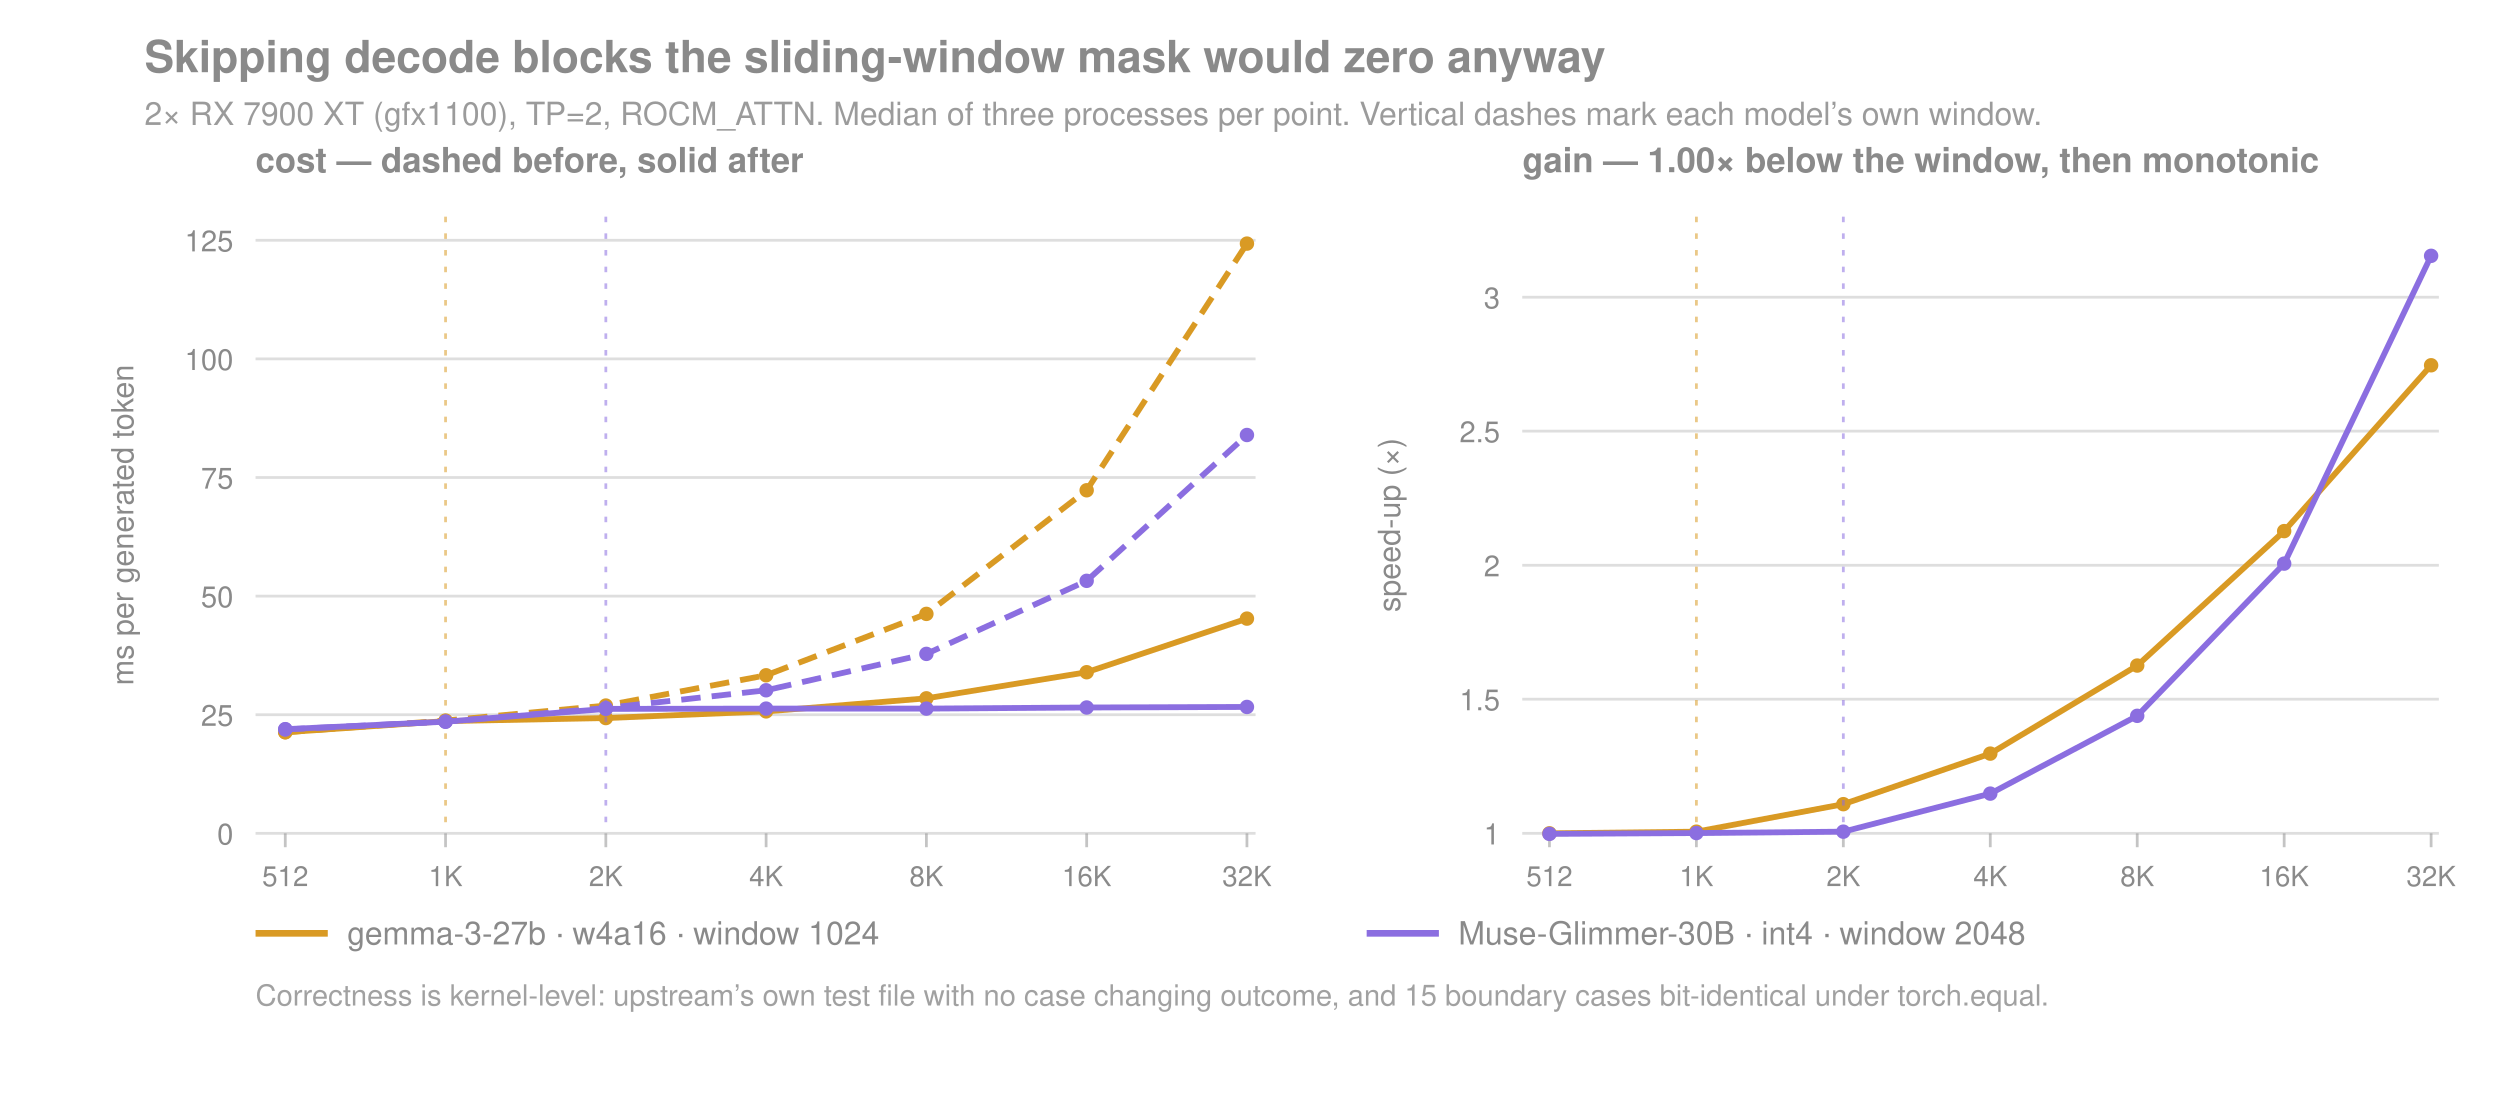
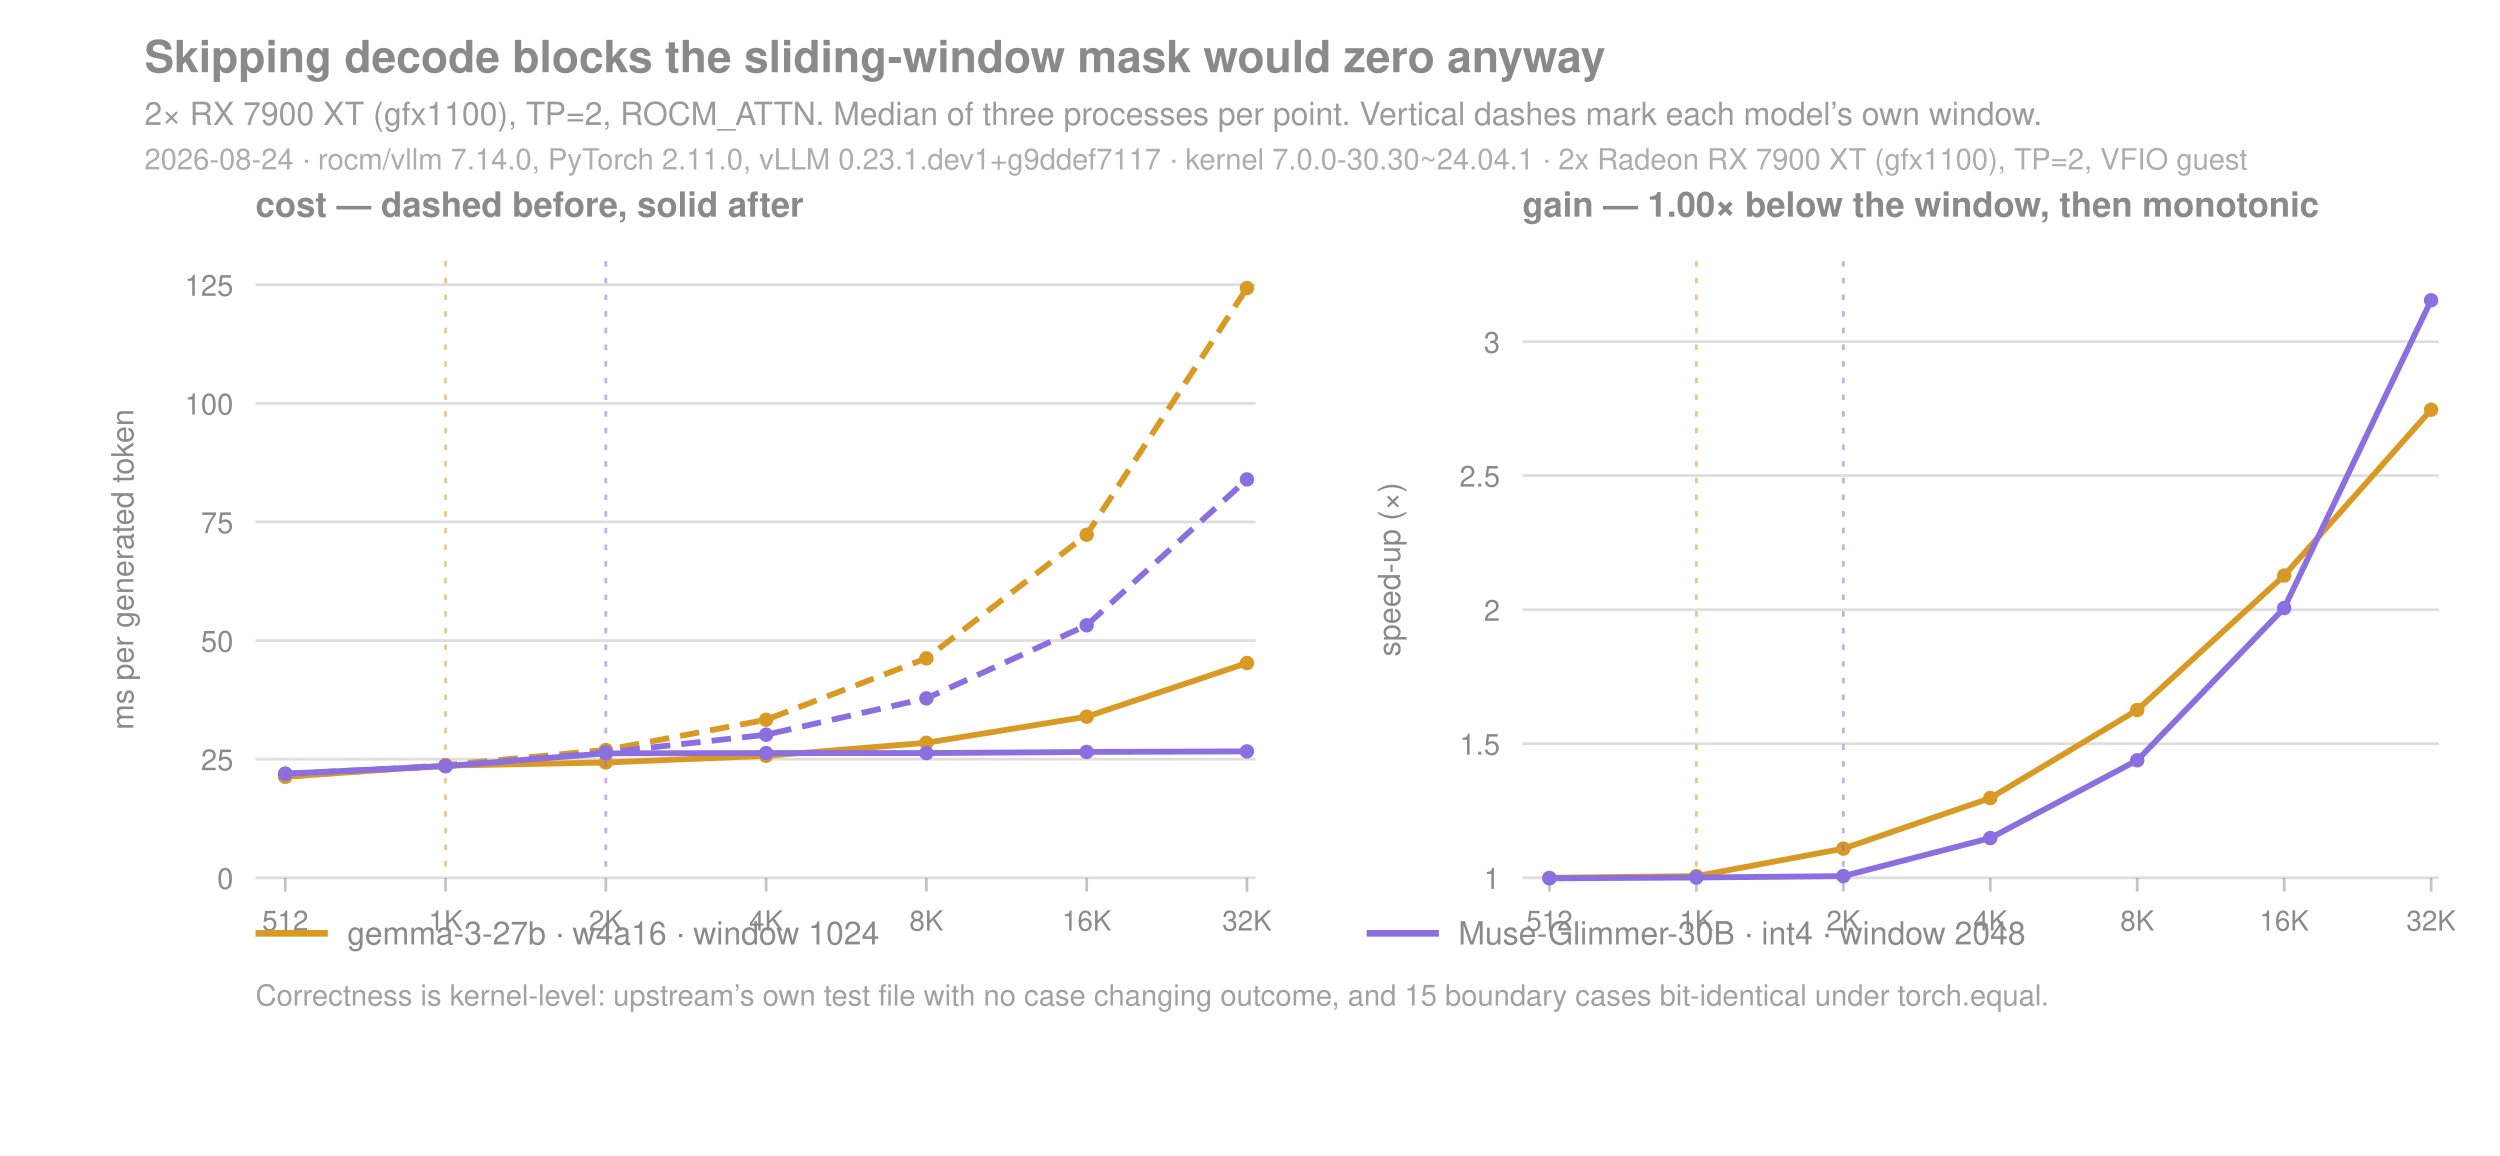
- <svg xmlns="http://www.w3.org/2000/svg" viewBox="0 0 900 400" width="900" height="400" font-family="-apple-system,BlinkMacSystemFont,Segoe UI,Helvetica,Arial,sans-serif">
+ <svg xmlns="http://www.w3.org/2000/svg" viewBox="0 0 900 416" width="900" height="416" font-family="-apple-system,BlinkMacSystemFont,Segoe UI,Helvetica,Arial,sans-serif">
  <text x="52" y="26" font-size="16" font-weight="700" fill="#8a8a8a">Skipping decode blocks the sliding-window mask would zero anyway</text>
  <text x="52" y="45" font-size="11.5" fill="#8a8a8a" opacity=".85">2× RX 7900 XT (gfx1100), TP=2, ROCM_ATTN. Median of three processes per point. Vertical dashes mark each model’s own window.</text>
-   <text x="92" y="62" font-size="12.5" font-weight="600" fill="#8a8a8a">cost — dashed before, solid after</text>
-   <line x1="92" y1="300.0" x2="452" y2="300.0" stroke="#8a8a8a" stroke-width="1" opacity=".28" />
-   <text x="84" y="304.0" font-size="10.5" fill="#8a8a8a" text-anchor="end">0</text>
-   <line x1="92" y1="257.3" x2="452" y2="257.3" stroke="#8a8a8a" stroke-width="1" opacity=".28" />
-   <text x="84" y="261.3" font-size="10.5" fill="#8a8a8a" text-anchor="end">25</text>
-   <line x1="92" y1="214.6" x2="452" y2="214.6" stroke="#8a8a8a" stroke-width="1" opacity=".28" />
-   <text x="84" y="218.6" font-size="10.5" fill="#8a8a8a" text-anchor="end">50</text>
-   <line x1="92" y1="171.9" x2="452" y2="171.9" stroke="#8a8a8a" stroke-width="1" opacity=".28" />
-   <text x="84" y="175.9" font-size="10.5" fill="#8a8a8a" text-anchor="end">75</text>
-   <line x1="92" y1="129.2" x2="452" y2="129.2" stroke="#8a8a8a" stroke-width="1" opacity=".28" />
-   <text x="84" y="133.2" font-size="10.5" fill="#8a8a8a" text-anchor="end">100</text>
-   <line x1="92" y1="86.5" x2="452" y2="86.5" stroke="#8a8a8a" stroke-width="1" opacity=".28" />
-   <text x="84" y="90.5" font-size="10.5" fill="#8a8a8a" text-anchor="end">125</text>
-   <line x1="102.7" y1="300" x2="102.7" y2="305" stroke="#8a8a8a" stroke-width="1" opacity=".5" />
-   <text x="102.7" y="319" font-size="10" fill="#8a8a8a" text-anchor="middle">512</text>
-   <line x1="160.4" y1="300" x2="160.4" y2="305" stroke="#8a8a8a" stroke-width="1" opacity=".5" />
-   <text x="160.4" y="319" font-size="10" fill="#8a8a8a" text-anchor="middle">1K</text>
-   <line x1="218.1" y1="300" x2="218.1" y2="305" stroke="#8a8a8a" stroke-width="1" opacity=".5" />
-   <text x="218.1" y="319" font-size="10" fill="#8a8a8a" text-anchor="middle">2K</text>
-   <line x1="275.8" y1="300" x2="275.8" y2="305" stroke="#8a8a8a" stroke-width="1" opacity=".5" />
-   <text x="275.8" y="319" font-size="10" fill="#8a8a8a" text-anchor="middle">4K</text>
-   <line x1="333.5" y1="300" x2="333.5" y2="305" stroke="#8a8a8a" stroke-width="1" opacity=".5" />
-   <text x="333.5" y="319" font-size="10" fill="#8a8a8a" text-anchor="middle">8K</text>
-   <line x1="391.2" y1="300" x2="391.2" y2="305" stroke="#8a8a8a" stroke-width="1" opacity=".5" />
-   <text x="391.2" y="319" font-size="10" fill="#8a8a8a" text-anchor="middle">16K</text>
-   <line x1="448.9" y1="300" x2="448.9" y2="305" stroke="#8a8a8a" stroke-width="1" opacity=".5" />
-   <text x="448.9" y="319" font-size="10" fill="#8a8a8a" text-anchor="middle">32K</text>
-   <text x="48" y="189" font-size="11" fill="#8a8a8a" text-anchor="middle" transform="rotate(-90 48 189)">ms per generated token</text>
-   <line x1="160.4" y1="78" x2="160.4" y2="300" stroke="#d99a24" stroke-width="1" stroke-dasharray="2 4" opacity=".55" />
-   <polyline points="102.7,263.6 160.4,259.4 218.1,254.0 275.8,243.1 333.5,221.0 391.2,176.5 448.9,87.7" fill="none" stroke="#d99a24" stroke-width="2.1" stroke-dasharray="7 4" />
-   <circle cx="102.7" cy="263.6" r="2.6" fill="#d99a24" />
-   <circle cx="160.4" cy="259.4" r="2.6" fill="#d99a24" />
-   <circle cx="218.1" cy="254.0" r="2.6" fill="#d99a24" />
-   <circle cx="275.8" cy="243.1" r="2.6" fill="#d99a24" />
-   <circle cx="333.5" cy="221.0" r="2.6" fill="#d99a24" />
-   <circle cx="391.2" cy="176.5" r="2.6" fill="#d99a24" />
-   <circle cx="448.9" cy="87.7" r="2.6" fill="#d99a24" />
-   <polyline points="102.7,263.6 160.4,259.6 218.1,258.5 275.8,256.1 333.5,251.4 391.2,242.0 448.9,222.7" fill="none" stroke="#d99a24" stroke-width="2.1" />
-   <circle cx="102.7" cy="263.6" r="2.6" fill="#d99a24" />
-   <circle cx="160.4" cy="259.6" r="2.6" fill="#d99a24" />
-   <circle cx="218.1" cy="258.5" r="2.6" fill="#d99a24" />
-   <circle cx="275.8" cy="256.1" r="2.6" fill="#d99a24" />
-   <circle cx="333.5" cy="251.4" r="2.6" fill="#d99a24" />
-   <circle cx="391.2" cy="242.0" r="2.6" fill="#d99a24" />
-   <circle cx="448.9" cy="222.7" r="2.6" fill="#d99a24" />
-   <line x1="218.1" y1="78" x2="218.1" y2="300" stroke="#8b6ee0" stroke-width="1" stroke-dasharray="2 4" opacity=".55" />
-   <polyline points="102.7,262.6 160.4,259.8 218.1,254.9 275.8,248.5 333.5,235.4 391.2,209.1 448.9,156.6" fill="none" stroke="#8b6ee0" stroke-width="2.1" stroke-dasharray="7 4" />
-   <circle cx="102.7" cy="262.6" r="2.6" fill="#8b6ee0" />
-   <circle cx="160.4" cy="259.8" r="2.6" fill="#8b6ee0" />
-   <circle cx="218.1" cy="254.9" r="2.6" fill="#8b6ee0" />
-   <circle cx="275.8" cy="248.5" r="2.6" fill="#8b6ee0" />
-   <circle cx="333.5" cy="235.4" r="2.6" fill="#8b6ee0" />
-   <circle cx="391.2" cy="209.1" r="2.6" fill="#8b6ee0" />
-   <circle cx="448.9" cy="156.6" r="2.6" fill="#8b6ee0" />
-   <polyline points="102.7,262.5 160.4,259.8 218.1,255.2 275.8,255.1 333.5,255.1 391.2,254.7 448.9,254.5" fill="none" stroke="#8b6ee0" stroke-width="2.1" />
-   <circle cx="102.7" cy="262.5" r="2.6" fill="#8b6ee0" />
-   <circle cx="160.4" cy="259.8" r="2.6" fill="#8b6ee0" />
-   <circle cx="218.1" cy="255.2" r="2.6" fill="#8b6ee0" />
-   <circle cx="275.8" cy="255.1" r="2.6" fill="#8b6ee0" />
-   <circle cx="333.5" cy="255.1" r="2.6" fill="#8b6ee0" />
-   <circle cx="391.2" cy="254.7" r="2.6" fill="#8b6ee0" />
-   <circle cx="448.9" cy="254.5" r="2.6" fill="#8b6ee0" />
-   <text x="548" y="62" font-size="12.5" font-weight="600" fill="#8a8a8a">gain — 1.00× below the window, then monotonic</text>
-   <line x1="548" y1="300.0" x2="878" y2="300.0" stroke="#8a8a8a" stroke-width="1" opacity=".28" />
-   <text x="540" y="304.0" font-size="10.5" fill="#8a8a8a" text-anchor="end">1</text>
-   <line x1="548" y1="251.7" x2="878" y2="251.7" stroke="#8a8a8a" stroke-width="1" opacity=".28" />
-   <text x="540" y="255.7" font-size="10.5" fill="#8a8a8a" text-anchor="end">1.5</text>
-   <line x1="548" y1="203.5" x2="878" y2="203.5" stroke="#8a8a8a" stroke-width="1" opacity=".28" />
-   <text x="540" y="207.5" font-size="10.5" fill="#8a8a8a" text-anchor="end">2</text>
-   <line x1="548" y1="155.2" x2="878" y2="155.2" stroke="#8a8a8a" stroke-width="1" opacity=".28" />
-   <text x="540" y="159.2" font-size="10.5" fill="#8a8a8a" text-anchor="end">2.5</text>
-   <line x1="548" y1="107.0" x2="878" y2="107.0" stroke="#8a8a8a" stroke-width="1" opacity=".28" />
-   <text x="540" y="111.0" font-size="10.5" fill="#8a8a8a" text-anchor="end">3</text>
-   <line x1="557.8" y1="300" x2="557.8" y2="305" stroke="#8a8a8a" stroke-width="1" opacity=".5" />
-   <text x="557.8" y="319" font-size="10" fill="#8a8a8a" text-anchor="middle">512</text>
-   <line x1="610.7" y1="300" x2="610.7" y2="305" stroke="#8a8a8a" stroke-width="1" opacity=".5" />
-   <text x="610.7" y="319" font-size="10" fill="#8a8a8a" text-anchor="middle">1K</text>
-   <line x1="663.6" y1="300" x2="663.6" y2="305" stroke="#8a8a8a" stroke-width="1" opacity=".5" />
-   <text x="663.6" y="319" font-size="10" fill="#8a8a8a" text-anchor="middle">2K</text>
-   <line x1="716.5" y1="300" x2="716.5" y2="305" stroke="#8a8a8a" stroke-width="1" opacity=".5" />
-   <text x="716.5" y="319" font-size="10" fill="#8a8a8a" text-anchor="middle">4K</text>
-   <line x1="769.4" y1="300" x2="769.4" y2="305" stroke="#8a8a8a" stroke-width="1" opacity=".5" />
-   <text x="769.4" y="319" font-size="10" fill="#8a8a8a" text-anchor="middle">8K</text>
-   <line x1="822.3" y1="300" x2="822.3" y2="305" stroke="#8a8a8a" stroke-width="1" opacity=".5" />
-   <text x="822.3" y="319" font-size="10" fill="#8a8a8a" text-anchor="middle">16K</text>
-   <line x1="875.2" y1="300" x2="875.2" y2="305" stroke="#8a8a8a" stroke-width="1" opacity=".5" />
-   <text x="875.2" y="319" font-size="10" fill="#8a8a8a" text-anchor="middle">32K</text>
-   <text x="504" y="189" font-size="11" fill="#8a8a8a" text-anchor="middle" transform="rotate(-90 504 189)">speed-up (×)</text>
-   <line x1="610.7" y1="78" x2="610.7" y2="300" stroke="#d99a24" stroke-width="1" stroke-dasharray="2 4" opacity=".55" />
-   <polyline points="557.8,300.0 610.7,299.4 663.6,289.5 716.5,271.3 769.4,239.6 822.3,191.2 875.2,131.5" fill="none" stroke="#d99a24" stroke-width="2.1" />
-   <circle cx="557.8" cy="300.0" r="2.6" fill="#d99a24" />
-   <circle cx="610.7" cy="299.4" r="2.6" fill="#d99a24" />
-   <circle cx="663.6" cy="289.5" r="2.6" fill="#d99a24" />
-   <circle cx="716.5" cy="271.3" r="2.6" fill="#d99a24" />
-   <circle cx="769.4" cy="239.6" r="2.6" fill="#d99a24" />
-   <circle cx="822.3" cy="191.2" r="2.6" fill="#d99a24" />
-   <circle cx="875.2" cy="131.5" r="2.6" fill="#d99a24" />
-   <line x1="663.6" y1="78" x2="663.6" y2="300" stroke="#8b6ee0" stroke-width="1" stroke-dasharray="2 4" opacity=".55" />
-   <polyline points="557.8,300.2 610.7,299.9 663.6,299.4 716.5,285.7 769.4,257.7 822.3,202.9 875.2,92.1" fill="none" stroke="#8b6ee0" stroke-width="2.1" />
-   <circle cx="557.8" cy="300.2" r="2.6" fill="#8b6ee0" />
-   <circle cx="610.7" cy="299.9" r="2.6" fill="#8b6ee0" />
-   <circle cx="663.6" cy="299.4" r="2.6" fill="#8b6ee0" />
-   <circle cx="716.5" cy="285.7" r="2.6" fill="#8b6ee0" />
-   <circle cx="769.4" cy="257.7" r="2.6" fill="#8b6ee0" />
-   <circle cx="822.3" cy="202.9" r="2.6" fill="#8b6ee0" />
-   <circle cx="875.2" cy="92.1" r="2.6" fill="#8b6ee0" />
+   <text x="52" y="61" font-size="10.5" fill="#8a8a8a" opacity=".7">2026-08-24 · rocm/vllm 7.14.0, PyTorch 2.11.0, vLLM 0.23.1.dev1+g9ddef7117 · kernel 7.0.0-30.30~24.04.1 · 2x Radeon RX 7900 XT (gfx1100), TP=2, VFIO guest</text>
+   <text x="92" y="78" font-size="12.5" font-weight="600" fill="#8a8a8a">cost — dashed before, solid after</text>
+   <line x1="92" y1="316.0" x2="452" y2="316.0" stroke="#8a8a8a" stroke-width="1" opacity=".28" />
+   <text x="84" y="320.0" font-size="10.5" fill="#8a8a8a" text-anchor="end">0</text>
+   <line x1="92" y1="273.3" x2="452" y2="273.3" stroke="#8a8a8a" stroke-width="1" opacity=".28" />
+   <text x="84" y="277.3" font-size="10.5" fill="#8a8a8a" text-anchor="end">25</text>
+   <line x1="92" y1="230.6" x2="452" y2="230.6" stroke="#8a8a8a" stroke-width="1" opacity=".28" />
+   <text x="84" y="234.6" font-size="10.5" fill="#8a8a8a" text-anchor="end">50</text>
+   <line x1="92" y1="187.9" x2="452" y2="187.9" stroke="#8a8a8a" stroke-width="1" opacity=".28" />
+   <text x="84" y="191.9" font-size="10.5" fill="#8a8a8a" text-anchor="end">75</text>
+   <line x1="92" y1="145.2" x2="452" y2="145.2" stroke="#8a8a8a" stroke-width="1" opacity=".28" />
+   <text x="84" y="149.2" font-size="10.5" fill="#8a8a8a" text-anchor="end">100</text>
+   <line x1="92" y1="102.5" x2="452" y2="102.5" stroke="#8a8a8a" stroke-width="1" opacity=".28" />
+   <text x="84" y="106.5" font-size="10.5" fill="#8a8a8a" text-anchor="end">125</text>
+   <line x1="102.7" y1="316" x2="102.7" y2="321" stroke="#8a8a8a" stroke-width="1" opacity=".5" />
+   <text x="102.7" y="335" font-size="10" fill="#8a8a8a" text-anchor="middle">512</text>
+   <line x1="160.4" y1="316" x2="160.4" y2="321" stroke="#8a8a8a" stroke-width="1" opacity=".5" />
+   <text x="160.4" y="335" font-size="10" fill="#8a8a8a" text-anchor="middle">1K</text>
+   <line x1="218.1" y1="316" x2="218.1" y2="321" stroke="#8a8a8a" stroke-width="1" opacity=".5" />
+   <text x="218.1" y="335" font-size="10" fill="#8a8a8a" text-anchor="middle">2K</text>
+   <line x1="275.8" y1="316" x2="275.8" y2="321" stroke="#8a8a8a" stroke-width="1" opacity=".5" />
+   <text x="275.8" y="335" font-size="10" fill="#8a8a8a" text-anchor="middle">4K</text>
+   <line x1="333.5" y1="316" x2="333.5" y2="321" stroke="#8a8a8a" stroke-width="1" opacity=".5" />
+   <text x="333.5" y="335" font-size="10" fill="#8a8a8a" text-anchor="middle">8K</text>
+   <line x1="391.2" y1="316" x2="391.2" y2="321" stroke="#8a8a8a" stroke-width="1" opacity=".5" />
+   <text x="391.2" y="335" font-size="10" fill="#8a8a8a" text-anchor="middle">16K</text>
+   <line x1="448.9" y1="316" x2="448.9" y2="321" stroke="#8a8a8a" stroke-width="1" opacity=".5" />
+   <text x="448.9" y="335" font-size="10" fill="#8a8a8a" text-anchor="middle">32K</text>
+   <text x="48" y="205" font-size="11" fill="#8a8a8a" text-anchor="middle" transform="rotate(-90 48 205)">ms per generated token</text>
+   <line x1="160.4" y1="94" x2="160.4" y2="316" stroke="#d99a24" stroke-width="1" stroke-dasharray="2 4" opacity=".55" />
+   <polyline points="102.7,279.6 160.4,275.4 218.1,270.0 275.8,259.1 333.5,237.0 391.2,192.5 448.9,103.7" fill="none" stroke="#d99a24" stroke-width="2.1" stroke-dasharray="7 4" />
+   <circle cx="102.7" cy="279.6" r="2.6" fill="#d99a24" />
+   <circle cx="160.4" cy="275.4" r="2.6" fill="#d99a24" />
+   <circle cx="218.1" cy="270.0" r="2.6" fill="#d99a24" />
+   <circle cx="275.8" cy="259.1" r="2.6" fill="#d99a24" />
+   <circle cx="333.5" cy="237.0" r="2.6" fill="#d99a24" />
+   <circle cx="391.2" cy="192.5" r="2.6" fill="#d99a24" />
+   <circle cx="448.9" cy="103.7" r="2.6" fill="#d99a24" />
+   <polyline points="102.7,279.6 160.4,275.6 218.1,274.5 275.8,272.1 333.5,267.4 391.2,258.0 448.9,238.7" fill="none" stroke="#d99a24" stroke-width="2.1" />
+   <circle cx="102.7" cy="279.6" r="2.6" fill="#d99a24" />
+   <circle cx="160.4" cy="275.6" r="2.6" fill="#d99a24" />
+   <circle cx="218.1" cy="274.5" r="2.6" fill="#d99a24" />
+   <circle cx="275.8" cy="272.1" r="2.6" fill="#d99a24" />
+   <circle cx="333.5" cy="267.4" r="2.6" fill="#d99a24" />
+   <circle cx="391.2" cy="258.0" r="2.6" fill="#d99a24" />
+   <circle cx="448.9" cy="238.7" r="2.6" fill="#d99a24" />
+   <line x1="218.1" y1="94" x2="218.1" y2="316" stroke="#8b6ee0" stroke-width="1" stroke-dasharray="2 4" opacity=".55" />
+   <polyline points="102.7,278.6 160.4,275.8 218.1,270.9 275.8,264.5 333.5,251.4 391.2,225.1 448.9,172.6" fill="none" stroke="#8b6ee0" stroke-width="2.1" stroke-dasharray="7 4" />
+   <circle cx="102.7" cy="278.6" r="2.6" fill="#8b6ee0" />
+   <circle cx="160.4" cy="275.8" r="2.6" fill="#8b6ee0" />
+   <circle cx="218.1" cy="270.9" r="2.6" fill="#8b6ee0" />
+   <circle cx="275.8" cy="264.5" r="2.6" fill="#8b6ee0" />
+   <circle cx="333.5" cy="251.4" r="2.6" fill="#8b6ee0" />
+   <circle cx="391.2" cy="225.1" r="2.6" fill="#8b6ee0" />
+   <circle cx="448.9" cy="172.6" r="2.6" fill="#8b6ee0" />
+   <polyline points="102.7,278.5 160.4,275.8 218.1,271.2 275.8,271.1 333.5,271.1 391.2,270.7 448.9,270.5" fill="none" stroke="#8b6ee0" stroke-width="2.1" />
+   <circle cx="102.7" cy="278.5" r="2.6" fill="#8b6ee0" />
+   <circle cx="160.4" cy="275.8" r="2.6" fill="#8b6ee0" />
+   <circle cx="218.1" cy="271.2" r="2.6" fill="#8b6ee0" />
+   <circle cx="275.8" cy="271.1" r="2.6" fill="#8b6ee0" />
+   <circle cx="333.5" cy="271.1" r="2.6" fill="#8b6ee0" />
+   <circle cx="391.2" cy="270.7" r="2.6" fill="#8b6ee0" />
+   <circle cx="448.9" cy="270.5" r="2.6" fill="#8b6ee0" />
+   <text x="548" y="78" font-size="12.5" font-weight="600" fill="#8a8a8a">gain — 1.00× below the window, then monotonic</text>
+   <line x1="548" y1="316.0" x2="878" y2="316.0" stroke="#8a8a8a" stroke-width="1" opacity=".28" />
+   <text x="540" y="320.0" font-size="10.5" fill="#8a8a8a" text-anchor="end">1</text>
+   <line x1="548" y1="267.7" x2="878" y2="267.7" stroke="#8a8a8a" stroke-width="1" opacity=".28" />
+   <text x="540" y="271.7" font-size="10.5" fill="#8a8a8a" text-anchor="end">1.5</text>
+   <line x1="548" y1="219.5" x2="878" y2="219.5" stroke="#8a8a8a" stroke-width="1" opacity=".28" />
+   <text x="540" y="223.5" font-size="10.5" fill="#8a8a8a" text-anchor="end">2</text>
+   <line x1="548" y1="171.2" x2="878" y2="171.2" stroke="#8a8a8a" stroke-width="1" opacity=".28" />
+   <text x="540" y="175.2" font-size="10.5" fill="#8a8a8a" text-anchor="end">2.5</text>
+   <line x1="548" y1="123.0" x2="878" y2="123.0" stroke="#8a8a8a" stroke-width="1" opacity=".28" />
+   <text x="540" y="127.0" font-size="10.5" fill="#8a8a8a" text-anchor="end">3</text>
+   <line x1="557.8" y1="316" x2="557.8" y2="321" stroke="#8a8a8a" stroke-width="1" opacity=".5" />
+   <text x="557.8" y="335" font-size="10" fill="#8a8a8a" text-anchor="middle">512</text>
+   <line x1="610.7" y1="316" x2="610.7" y2="321" stroke="#8a8a8a" stroke-width="1" opacity=".5" />
+   <text x="610.7" y="335" font-size="10" fill="#8a8a8a" text-anchor="middle">1K</text>
+   <line x1="663.6" y1="316" x2="663.6" y2="321" stroke="#8a8a8a" stroke-width="1" opacity=".5" />
+   <text x="663.6" y="335" font-size="10" fill="#8a8a8a" text-anchor="middle">2K</text>
+   <line x1="716.5" y1="316" x2="716.5" y2="321" stroke="#8a8a8a" stroke-width="1" opacity=".5" />
+   <text x="716.5" y="335" font-size="10" fill="#8a8a8a" text-anchor="middle">4K</text>
+   <line x1="769.4" y1="316" x2="769.4" y2="321" stroke="#8a8a8a" stroke-width="1" opacity=".5" />
+   <text x="769.4" y="335" font-size="10" fill="#8a8a8a" text-anchor="middle">8K</text>
+   <line x1="822.3" y1="316" x2="822.3" y2="321" stroke="#8a8a8a" stroke-width="1" opacity=".5" />
+   <text x="822.3" y="335" font-size="10" fill="#8a8a8a" text-anchor="middle">16K</text>
+   <line x1="875.2" y1="316" x2="875.2" y2="321" stroke="#8a8a8a" stroke-width="1" opacity=".5" />
+   <text x="875.2" y="335" font-size="10" fill="#8a8a8a" text-anchor="middle">32K</text>
+   <text x="504" y="205" font-size="11" fill="#8a8a8a" text-anchor="middle" transform="rotate(-90 504 205)">speed-up (×)</text>
+   <line x1="610.7" y1="94" x2="610.7" y2="316" stroke="#d99a24" stroke-width="1" stroke-dasharray="2 4" opacity=".55" />
+   <polyline points="557.8,316.0 610.7,315.4 663.6,305.5 716.5,287.3 769.4,255.6 822.3,207.2 875.2,147.5" fill="none" stroke="#d99a24" stroke-width="2.1" />
+   <circle cx="557.8" cy="316.0" r="2.6" fill="#d99a24" />
+   <circle cx="610.7" cy="315.4" r="2.6" fill="#d99a24" />
+   <circle cx="663.6" cy="305.5" r="2.6" fill="#d99a24" />
+   <circle cx="716.5" cy="287.3" r="2.6" fill="#d99a24" />
+   <circle cx="769.4" cy="255.6" r="2.6" fill="#d99a24" />
+   <circle cx="822.3" cy="207.2" r="2.6" fill="#d99a24" />
+   <circle cx="875.2" cy="147.5" r="2.6" fill="#d99a24" />
+   <line x1="663.6" y1="94" x2="663.6" y2="316" stroke="#8b6ee0" stroke-width="1" stroke-dasharray="2 4" opacity=".55" />
+   <polyline points="557.8,316.2 610.7,315.9 663.6,315.4 716.5,301.7 769.4,273.7 822.3,218.9 875.2,108.1" fill="none" stroke="#8b6ee0" stroke-width="2.1" />
+   <circle cx="557.8" cy="316.2" r="2.6" fill="#8b6ee0" />
+   <circle cx="610.7" cy="315.9" r="2.6" fill="#8b6ee0" />
+   <circle cx="663.6" cy="315.4" r="2.6" fill="#8b6ee0" />
+   <circle cx="716.5" cy="301.7" r="2.6" fill="#8b6ee0" />
+   <circle cx="769.4" cy="273.7" r="2.6" fill="#8b6ee0" />
+   <circle cx="822.3" cy="218.9" r="2.6" fill="#8b6ee0" />
+   <circle cx="875.2" cy="108.1" r="2.6" fill="#8b6ee0" />
  <line x1="92" y1="336" x2="118" y2="336" stroke="#d99a24" stroke-width="2.4" />
  <text x="125" y="340" font-size="11.5" fill="#8a8a8a">gemma-3-27b · w4a16 · window 1024</text>
  <line x1="492" y1="336" x2="518" y2="336" stroke="#8b6ee0" stroke-width="2.4" />
  <text x="525" y="340" font-size="11.5" fill="#8a8a8a">Muse-Glimmer-30B · int4 · window 2048</text>
  <text x="92" y="362" font-size="10.5" fill="#8a8a8a" opacity=".8">Correctness is kernel-level: upstream’s own test file with no case changing outcome, and 15 boundary cases bit-identical under torch.equal.</text>
</svg>
